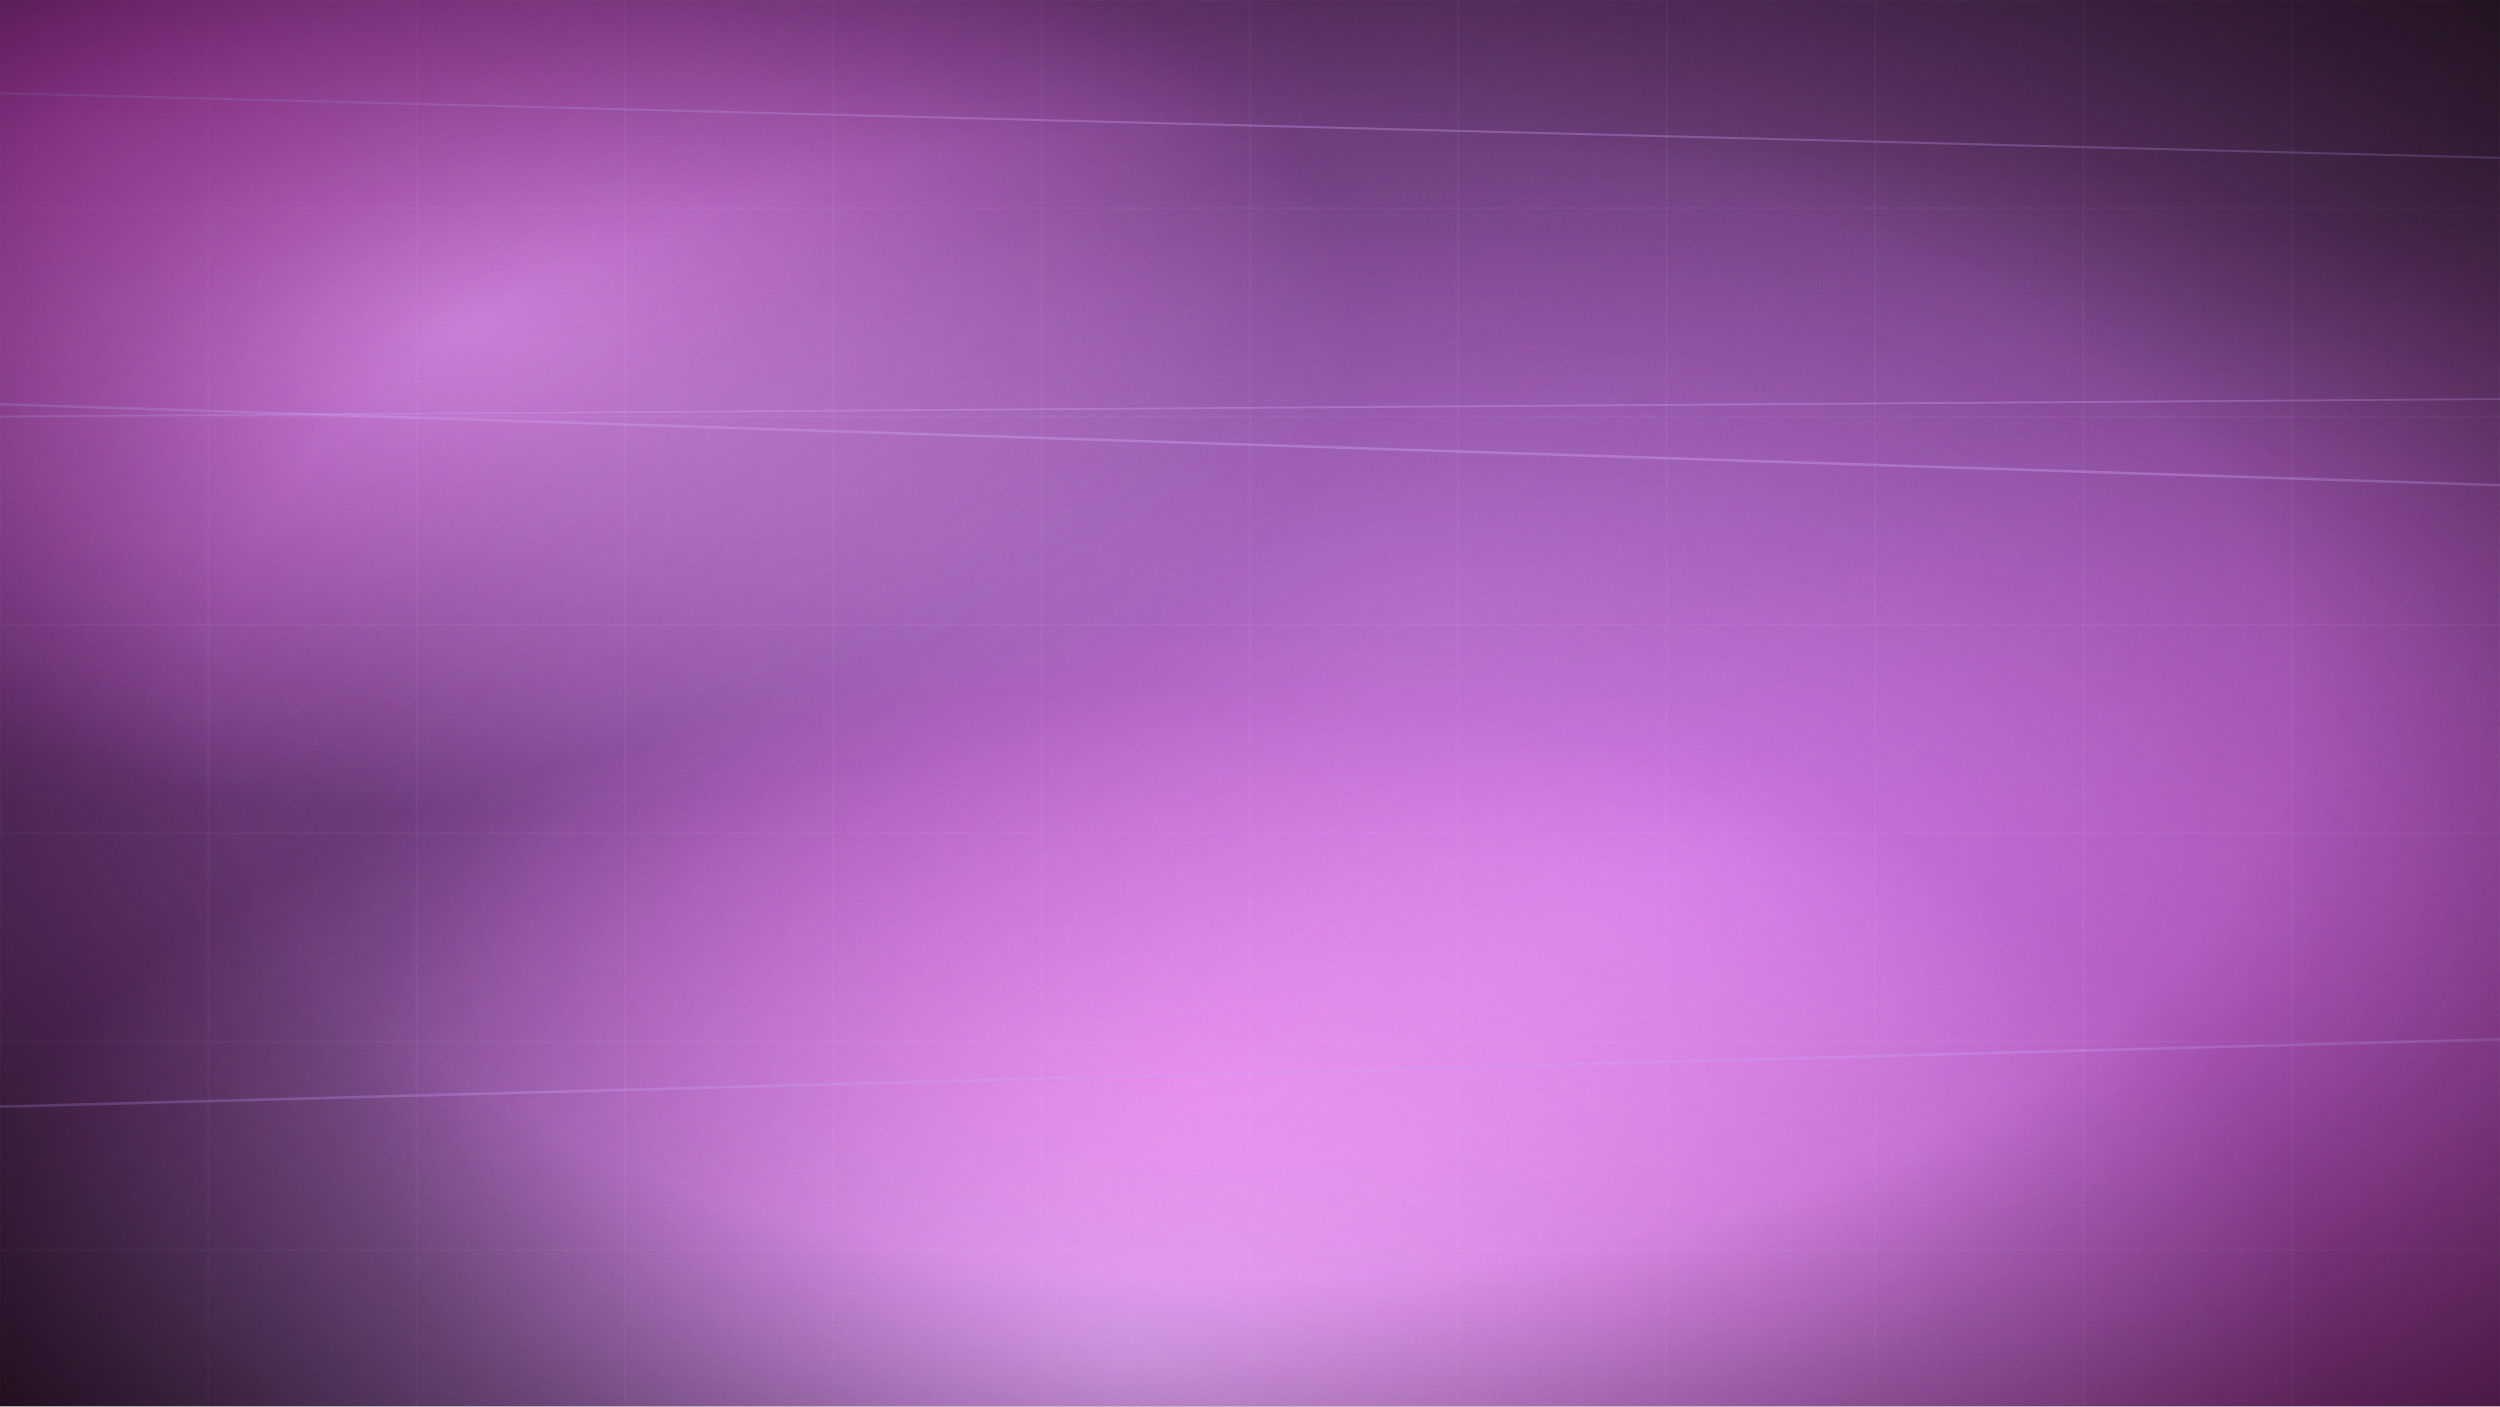
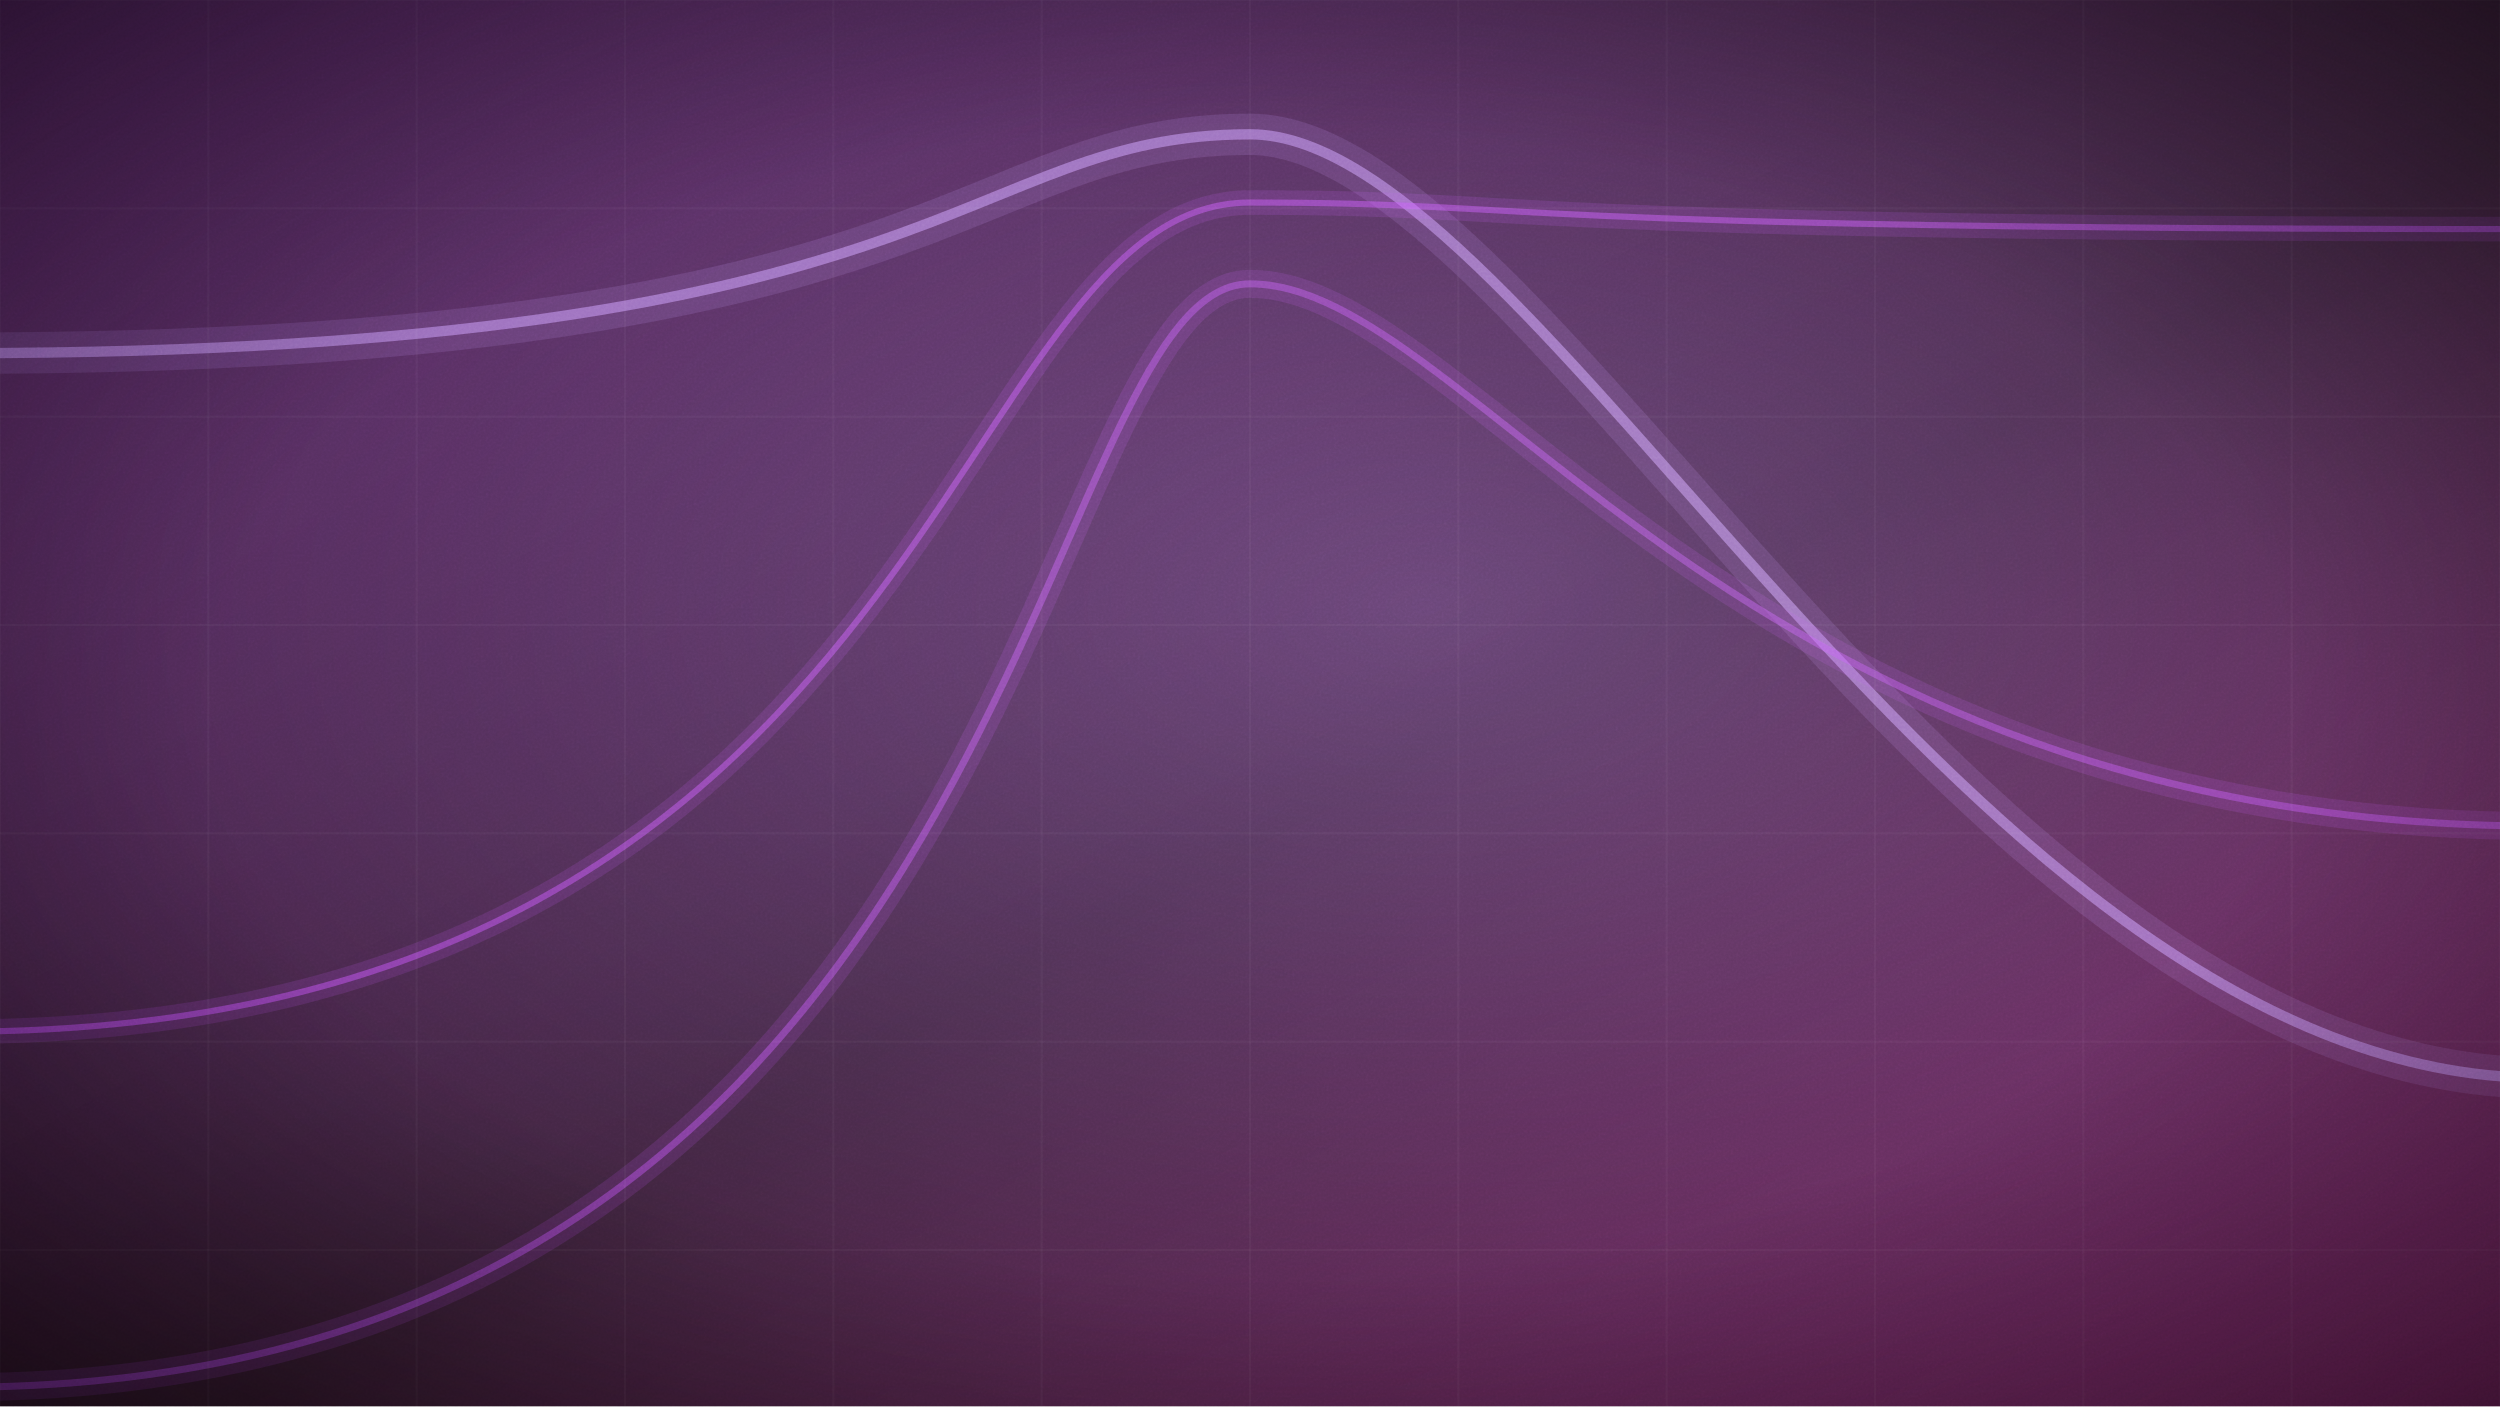
<svg xmlns="http://www.w3.org/2000/svg" viewBox="0 0 1200 675" width="1200" height="675" role="img" aria-label="Abstract cover illustration">
  <defs>
    <linearGradient id="bg" x1="0" y1="0" x2="1" y2="1">
      <stop offset="0" stop-color="#4b1b56" />
      <stop offset="0.55" stop-color="#291120" />
      <stop offset="1" stop-color="#6f1a55" />
    </linearGradient>
    <radialGradient id="core" cx="0.4" cy="0.35" r="0.75">
      <stop offset="0" stop-color="#c090f8" stop-opacity="0.95" />
      <stop offset="0.5" stop-color="#bd46f9" stop-opacity="0.55" />
      <stop offset="1" stop-color="#dd11bc" stop-opacity="0" />
    </radialGradient>
    <radialGradient id="halo" cx="0.57" cy="0.43" r="0.85">
      <stop offset="0" stop-color="#c090f8" stop-opacity="0.4" />
      <stop offset="1" stop-color="#c090f8" stop-opacity="0" />
    </radialGradient>
    <radialGradient id="vig" cx="0.5" cy="0.5" r="0.75">
      <stop offset="0.55" stop-color="#000000" stop-opacity="0" />
      <stop offset="1" stop-color="#000000" stop-opacity="0.55" />
    </radialGradient>
    <filter id="grain" x="0" y="0" width="100%" height="100%">
      <feTurbulence type="fractalNoise" baseFrequency="0.85" numOctaves="3" stitchTiles="stitch" result="t" />
      <feColorMatrix type="saturate" values="0" in="t" result="g" />
    </filter>
    <clipPath id="frame">
      <rect x="0" y="0" width="1200" height="675" />
    </clipPath>
  </defs>
  <rect width="1200" height="675" fill="url(#bg)" />
  <g clip-path="url(#frame)">
-     <defs>
-       <radialGradient id="m0" cx="0.19" cy="0.23" r="0.35">
-         <stop offset="0" stop-color="#c090f8" stop-opacity="0.58" />
-         <stop offset="1" stop-color="#c090f8" stop-opacity="0" />
-       </radialGradient>
-       <radialGradient id="m1" cx="0.64" cy="0.66" r="0.76">
-         <stop offset="0" stop-color="#bd46f9" stop-opacity="0.51" />
-         <stop offset="1" stop-color="#bd46f9" stop-opacity="0" />
-       </radialGradient>
-       <radialGradient id="m2" cx="0.48" cy="0.78" r="0.34">
-         <stop offset="0" stop-color="#dd11bc" stop-opacity="0.65" />
-         <stop offset="1" stop-color="#dd11bc" stop-opacity="0" />
-       </radialGradient>
-       <radialGradient id="m3" cx="0.45" cy="0.97" r="0.48">
-         <stop offset="0" stop-color="#c090f8" stop-opacity="0.84" />
-         <stop offset="1" stop-color="#c090f8" stop-opacity="0" />
-       </radialGradient>
-       <radialGradient id="m4" cx="0.67" cy="0.62" r="0.53">
-         <stop offset="0" stop-color="#bd46f9" stop-opacity="0.63" />
-         <stop offset="1" stop-color="#bd46f9" stop-opacity="0" />
-       </radialGradient>
-       <radialGradient id="m5" cx="0.04" cy="0.09" r="0.49">
-         <stop offset="0" stop-color="#dd11bc" stop-opacity="0.68" />
-         <stop offset="1" stop-color="#dd11bc" stop-opacity="0" />
-       </radialGradient>
-     </defs>
-     <rect width="1200" height="675" fill="url(#m0)" style="mix-blend-mode:screen" />
-     <rect width="1200" height="675" fill="url(#m1)" style="mix-blend-mode:screen" />
-     <rect width="1200" height="675" fill="url(#m2)" style="mix-blend-mode:screen" />
-     <rect width="1200" height="675" fill="url(#m3)" style="mix-blend-mode:screen" />
-     <rect width="1200" height="675" fill="url(#m4)" style="mix-blend-mode:screen" />
-     <rect width="1200" height="675" fill="url(#m5)" style="mix-blend-mode:screen" />
-     <line x1="0" y1="44.74" x2="1200" y2="75.77" stroke="#c090f8" stroke-opacity="0.32" stroke-width="1.01" />
-     <line x1="0" y1="199.92" x2="1200" y2="191.55" stroke="#c090f8" stroke-opacity="0.32" stroke-width="0.88" />
-     <line x1="0" y1="531.2" x2="1200" y2="498.84" stroke="#c090f8" stroke-opacity="0.31" stroke-width="1.26" />
-     <line x1="0" y1="194.02" x2="1200" y2="232.9" stroke="#c090f8" stroke-opacity="0.35" stroke-width="1.24" />
+     <path d="M -20 169.52 C 460.84 169.52, 460.84 64.47, 600 64.47 S 944.33 517.39, 1220 517.39" fill="none" stroke="#c090f8" stroke-opacity="0.55" stroke-width="4.96" stroke-linecap="round" />
+     <path d="M -20 169.52 C 460.84 169.52, 460.84 64.47, 600 64.47 S 944.33 517.39, 1220 517.39" fill="none" stroke="#c090f8" stroke-opacity="0.15" stroke-width="19.85" stroke-linecap="round" />
+     <path d="M -20 665.87 C 494.08 665.87, 494.08 136.25, 600 136.25 S 833.35 396.52, 1220 396.52" fill="none" stroke="#bd46f9" stroke-opacity="0.43" stroke-width="3.36" stroke-linecap="round" />
+     <path d="M -20 665.87 C 494.08 665.87, 494.08 136.25, 600 136.25 S 833.35 396.52, 1220 396.52" fill="none" stroke="#bd46f9" stroke-opacity="0.15" stroke-width="13.45" stroke-linecap="round" />
+     <path d="M -20 495.2 C 453.8 495.2, 453.8 97.22, 600 97.22 S 698.96 109.98, 1220 109.98" fill="none" stroke="#bd46f9" stroke-opacity="0.48" stroke-width="2.95" stroke-linecap="round" />
+     <path d="M -20 495.2 C 453.8 495.2, 453.8 97.22, 600 97.22 S 698.96 109.98, 1220 109.98" fill="none" stroke="#bd46f9" stroke-opacity="0.15" stroke-width="11.81" stroke-linecap="round" />
  </g>
  <rect width="1200" height="675" fill="url(#halo)" style="mix-blend-mode:screen" />
  <g clip-path="url(#frame)">
    <line x1="0" y1="0" x2="0" y2="675" stroke="#ffffff" stroke-opacity="0.035" stroke-width="1" />
    <line x1="100" y1="0" x2="100" y2="675" stroke="#ffffff" stroke-opacity="0.035" stroke-width="1" />
    <line x1="200" y1="0" x2="200" y2="675" stroke="#ffffff" stroke-opacity="0.035" stroke-width="1" />
    <line x1="300" y1="0" x2="300" y2="675" stroke="#ffffff" stroke-opacity="0.035" stroke-width="1" />
    <line x1="400" y1="0" x2="400" y2="675" stroke="#ffffff" stroke-opacity="0.035" stroke-width="1" />
    <line x1="500" y1="0" x2="500" y2="675" stroke="#ffffff" stroke-opacity="0.035" stroke-width="1" />
    <line x1="600" y1="0" x2="600" y2="675" stroke="#ffffff" stroke-opacity="0.035" stroke-width="1" />
    <line x1="700" y1="0" x2="700" y2="675" stroke="#ffffff" stroke-opacity="0.035" stroke-width="1" />
    <line x1="800" y1="0" x2="800" y2="675" stroke="#ffffff" stroke-opacity="0.035" stroke-width="1" />
    <line x1="900" y1="0" x2="900" y2="675" stroke="#ffffff" stroke-opacity="0.035" stroke-width="1" />
    <line x1="1000" y1="0" x2="1000" y2="675" stroke="#ffffff" stroke-opacity="0.035" stroke-width="1" />
    <line x1="1100" y1="0" x2="1100" y2="675" stroke="#ffffff" stroke-opacity="0.035" stroke-width="1" />
    <line x1="1200" y1="0" x2="1200" y2="675" stroke="#ffffff" stroke-opacity="0.035" stroke-width="1" />
    <line x1="0" y1="0" x2="1200" y2="0" stroke="#ffffff" stroke-opacity="0.035" stroke-width="1" />
    <line x1="0" y1="100" x2="1200" y2="100" stroke="#ffffff" stroke-opacity="0.035" stroke-width="1" />
    <line x1="0" y1="200" x2="1200" y2="200" stroke="#ffffff" stroke-opacity="0.035" stroke-width="1" />
    <line x1="0" y1="300" x2="1200" y2="300" stroke="#ffffff" stroke-opacity="0.035" stroke-width="1" />
    <line x1="0" y1="400" x2="1200" y2="400" stroke="#ffffff" stroke-opacity="0.035" stroke-width="1" />
    <line x1="0" y1="500" x2="1200" y2="500" stroke="#ffffff" stroke-opacity="0.035" stroke-width="1" />
    <line x1="0" y1="600" x2="1200" y2="600" stroke="#ffffff" stroke-opacity="0.035" stroke-width="1" />
  </g>
  <rect width="1200" height="675" fill="url(#vig)" />
  <rect width="1200" height="675" filter="url(#grain)" opacity="0.14" style="mix-blend-mode:overlay" />
</svg>
